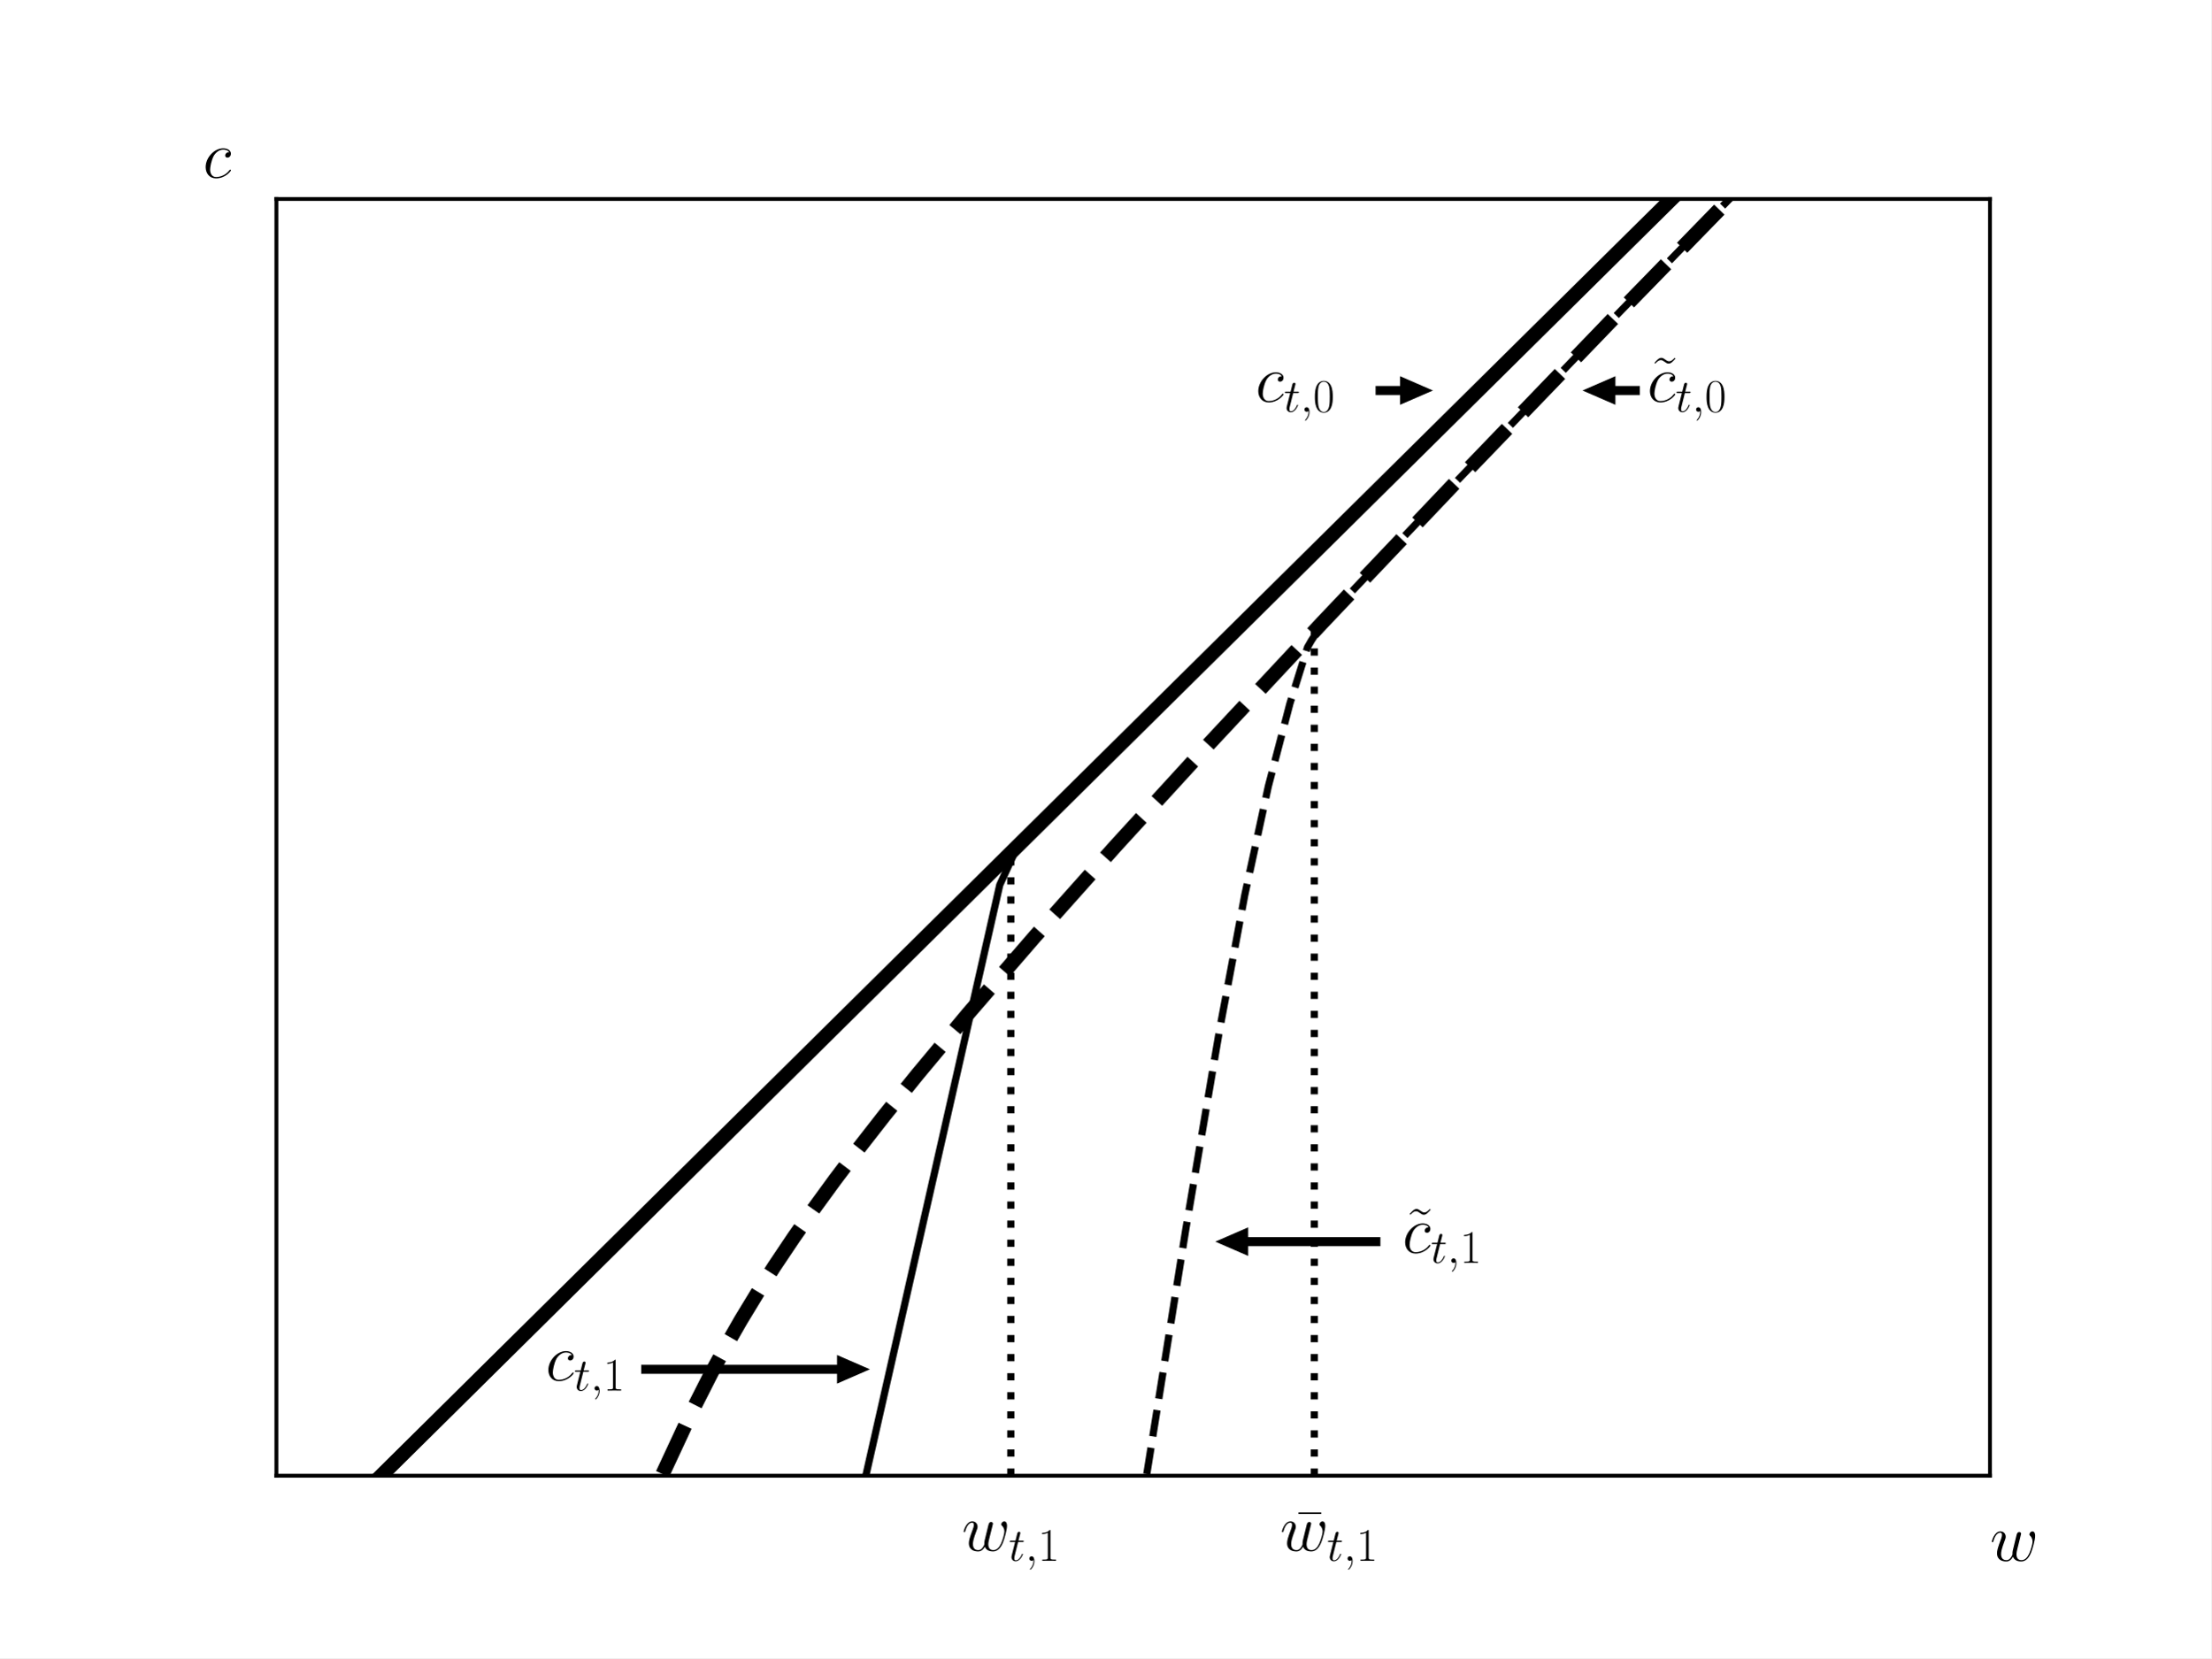
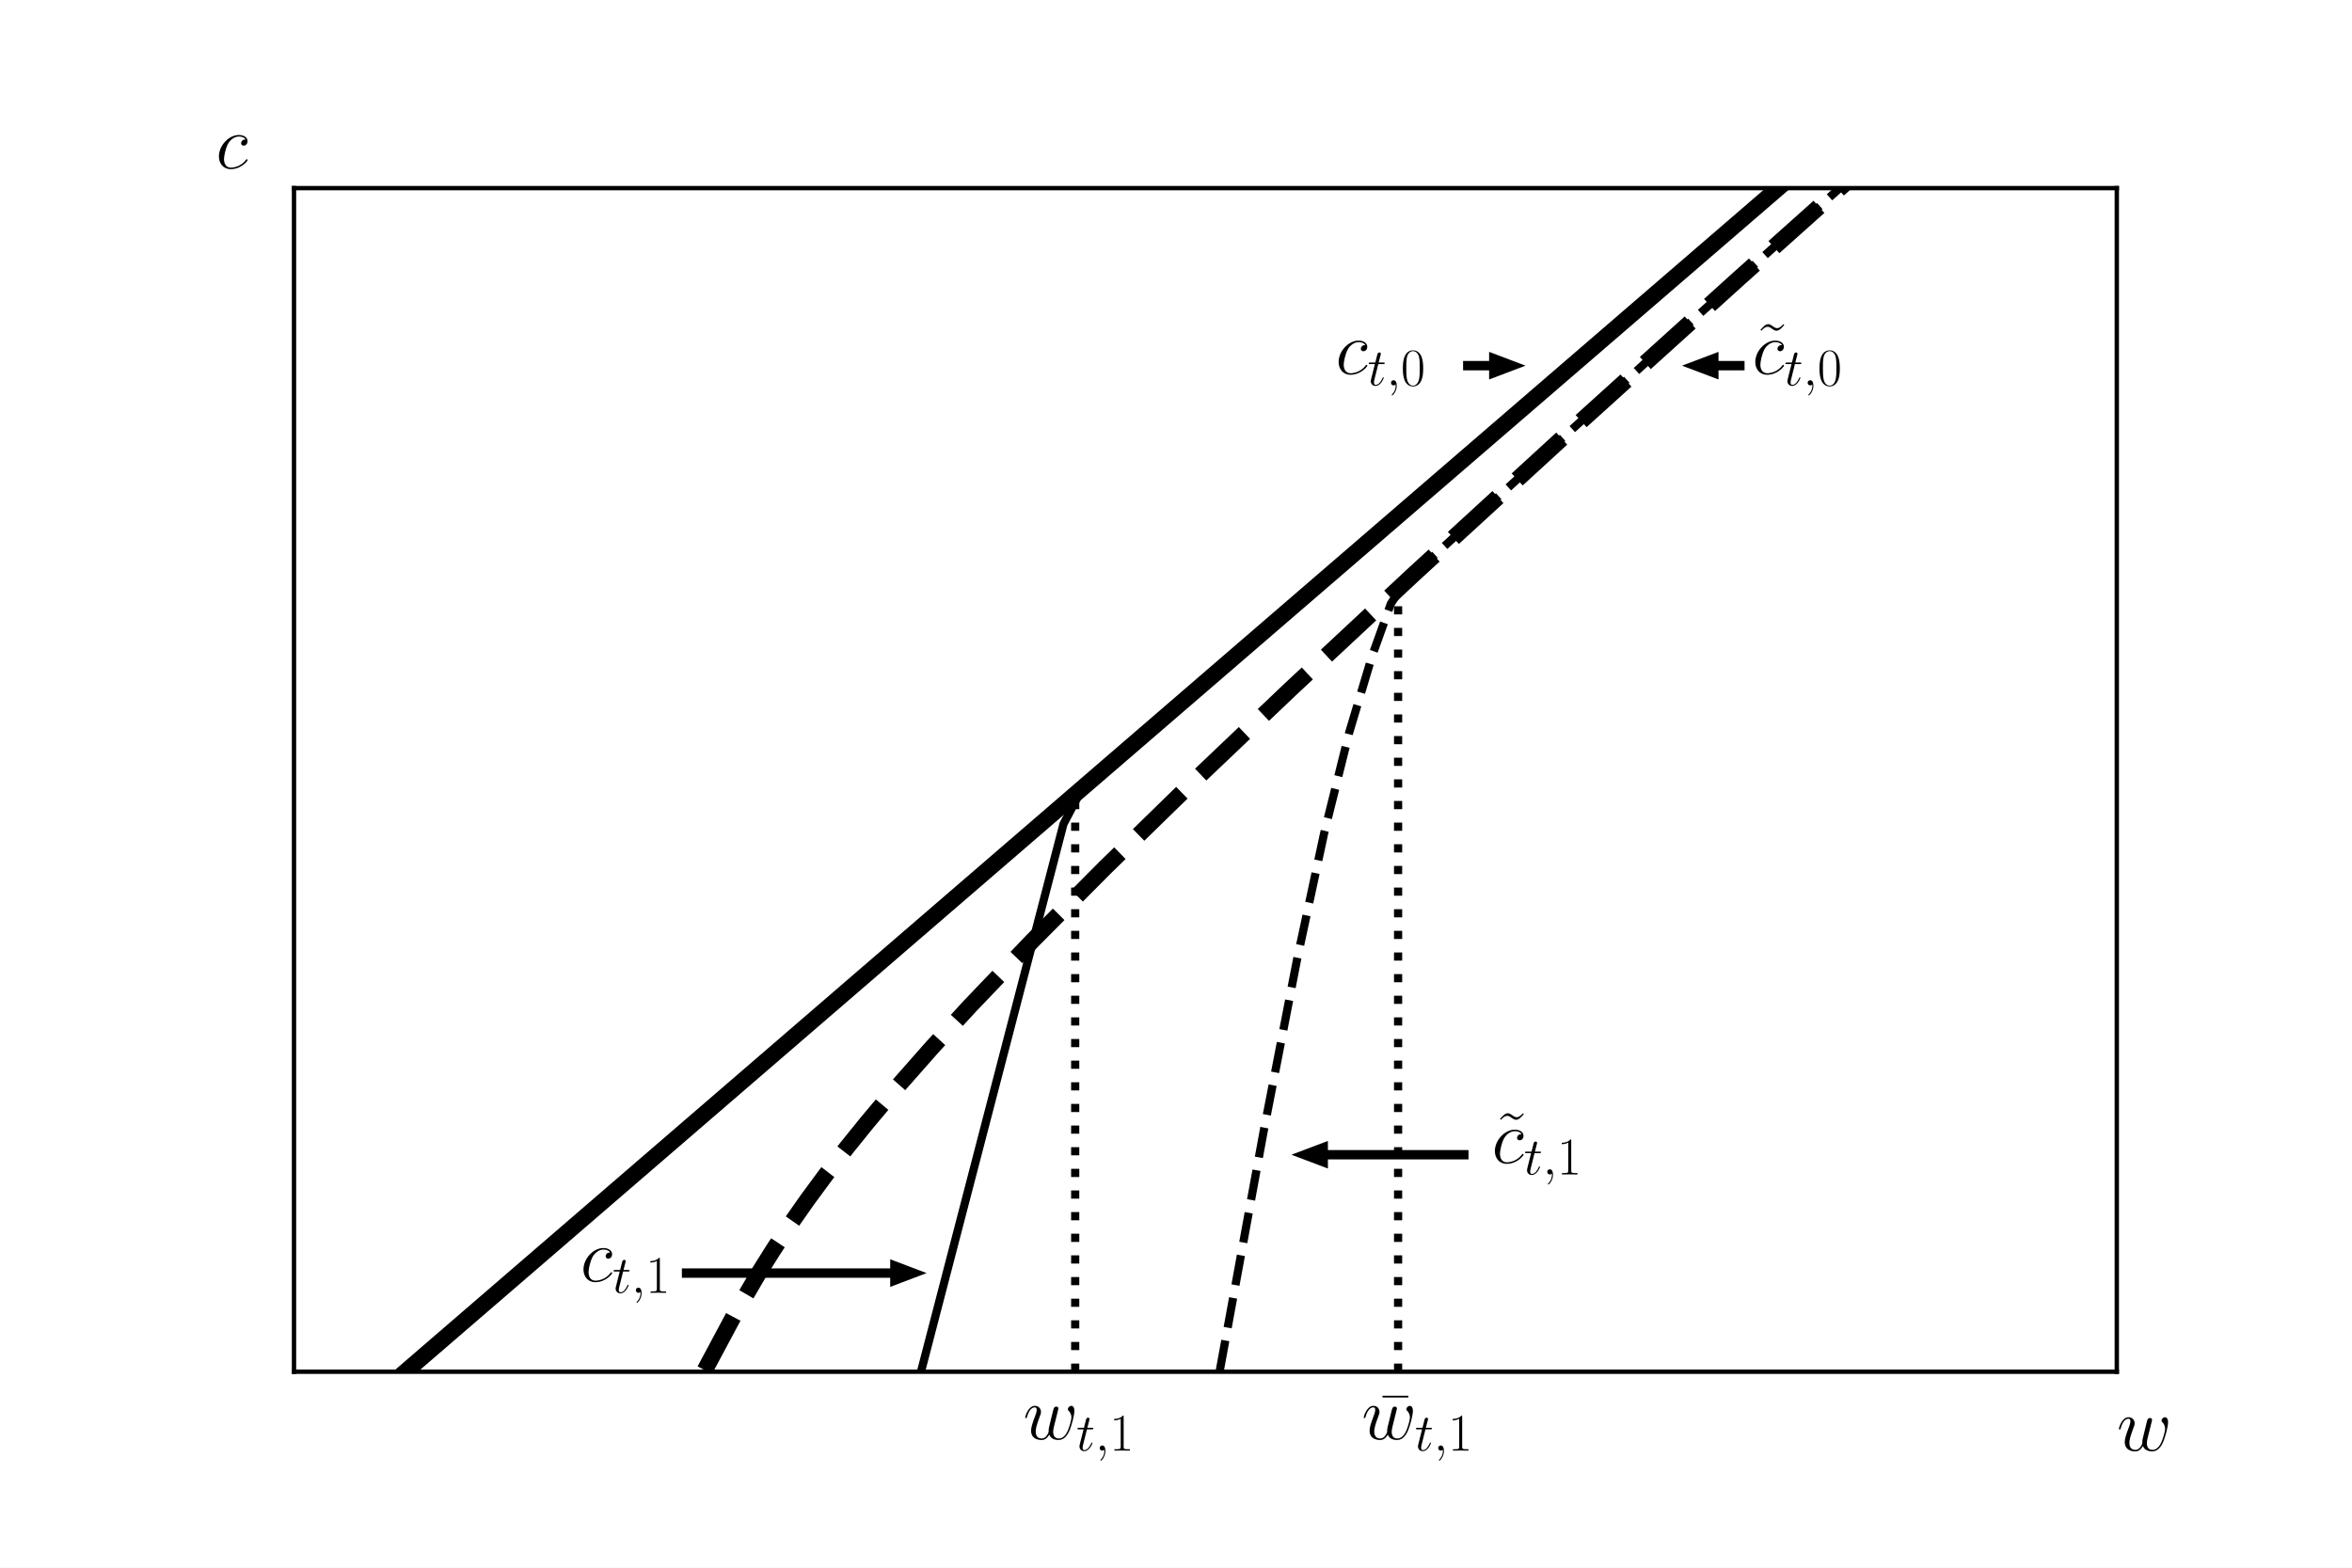
- <svg xmlns="http://www.w3.org/2000/svg" xmlns:xlink="http://www.w3.org/1999/xlink" height="345.6pt" version="1.1" viewBox="0 0 460.8 345.6" width="460.8pt">
+ <svg xmlns="http://www.w3.org/2000/svg" xmlns:xlink="http://www.w3.org/1999/xlink" height="288pt" version="1.1" viewBox="0 0 432 288" width="432pt">
  <defs>
    <style type="text/css">
*{stroke-linecap:butt;stroke-linejoin:round;}
  </style>
  </defs>
  <g id="figure_1">
    <g id="patch_1">
-       <path d="M 0 345.6  L 460.8 345.6  L 460.8 0  L 0 0  z " style="fill:#ffffff;" />
+       <path d="M 0 288  L 432 288  L 432 0  L 0 0  z " style="fill:#ffffff;" />
    </g>
    <g id="axes_1">
      <g id="patch_2">
-         <path d="M 57.6 307.584  L 414.72 307.584  L 414.72 41.472  L 57.6 41.472  z " style="fill:#ffffff;" />
+         <path d="M 54 252  L 388.8 252  L 388.8 34.56  L 54 34.56  z " style="fill:#ffffff;" />
      </g>
      <g id="patch_3">
-         <path clip-path="url(#p28136ba7f4)" d="M 331.052 81.389  L 336.154 79.171  L 336.154 80.945  L 341.255 80.945  L 341.255 81.832  L 336.154 81.832  L 336.154 83.606  z " style="stroke:#000000;stroke-linejoin:miter;" />
+         <path clip-path="url(#p04b136e172)" d="M 310.361 67.176  L 315.144 65.364  L 315.144 66.814  L 319.927 66.814  L 319.927 67.538  L 315.144 67.538  L 315.144 68.988  z " style="stroke:#000000;stroke-linejoin:miter;" />
      </g>
      <g id="patch_4">
-         <path clip-path="url(#p28136ba7f4)" d="M 297.381 81.389  L 292.279 83.606  L 292.279 81.832  L 287.177 81.832  L 287.177 80.945  L 292.279 80.945  L 292.279 79.171  z " style="stroke:#000000;stroke-linejoin:miter;" />
+         <path clip-path="url(#p04b136e172)" d="M 278.794 67.176  L 274.011 68.988  L 274.011 67.538  L 269.229 67.538  L 269.229 66.814  L 274.011 66.814  L 274.011 65.364  z " style="stroke:#000000;stroke-linejoin:miter;" />
      </g>
      <g id="patch_5">
-         <path clip-path="url(#p28136ba7f4)" d="M 254.526 258.797  L 259.628 256.579  L 259.628 258.353  L 287.177 258.353  L 287.177 259.24  L 259.628 259.24  L 259.628 261.014  z " style="stroke:#000000;stroke-linejoin:miter;" />
+         <path clip-path="url(#p04b136e172)" d="M 238.618 212.136  L 243.401 210.324  L 243.401 211.774  L 269.229 211.774  L 269.229 212.498  L 243.401 212.498  L 243.401 213.948  z " style="stroke:#000000;stroke-linejoin:miter;" />
      </g>
      <g id="patch_6">
-         <path clip-path="url(#p28136ba7f4)" d="M 180.041 285.408  L 174.939 287.626  L 174.939 285.852  L 134.126 285.852  L 134.126 284.964  L 174.939 284.964  L 174.939 283.19  z " style="stroke:#000000;stroke-linejoin:miter;" />
+         <path clip-path="url(#p04b136e172)" d="M 168.789 233.88  L 164.006 235.692  L 164.006 234.242  L 125.743 234.242  L 125.743 233.518  L 164.006 233.518  L 164.006 232.068  z " style="stroke:#000000;stroke-linejoin:miter;" />
      </g>
      <g id="matplotlib.axis_1">
        <g id="xtick_1" />
        <g id="xtick_2" />
        <g id="xtick_3" />
        <g id="xtick_4" />
        <g id="xtick_5" />
        <g id="xtick_6" />
        <g id="xtick_7" />
        <g id="xtick_8" />
      </g>
      <g id="matplotlib.axis_2">
        <g id="ytick_1" />
        <g id="ytick_2" />
        <g id="ytick_3" />
        <g id="ytick_4" />
        <g id="ytick_5" />
        <g id="ytick_6" />
        <g id="ytick_7" />
      </g>
      <g id="line2d_1">
-         <path clip-path="url(#p28136ba7f4)" d="M 79.661 307.349  L 391.294 -1  L 391.294 -1  " style="fill:none;stroke:#000000;stroke-linecap:square;stroke-width:3;" />
+         <path clip-path="url(#p04b136e172)" d="M 74.683 251.808  L 367.831 -1  L 367.831 -1  " style="fill:none;stroke:#000000;stroke-linecap:square;stroke-width:3;" />
      </g>
      <g id="line2d_2">
-         <path clip-path="url(#p28136ba7f4)" d="M 138.084 307.239  L 143.803 294.957  L 148.297 286.079  L 151.157 280.808  L 154.425 275.108  L 158.102 269.055  L 161.371 263.952  L 165.456 257.858  L 169.542 252.031  L 174.036 245.867  L 178.938 239.377  L 184.249 232.569  L 191.194 223.959  L 201.817 211.215  L 215.707 195.15  L 232.458 176.373  L 252.068 154.94  L 275.763 129.572  L 303.953 99.896  L 339.088 63.416  L 382.802 18.543  L 401.963 -1  L 401.963 -1  " style="fill:none;stroke:#000000;stroke-dasharray:11.1,4.8;stroke-dashoffset:0;stroke-width:3;" />
+         <path clip-path="url(#p04b136e172)" d="M 129.453 251.718  L 134.815 241.683  L 139.412 233.789  L 142.093 229.518  L 145.157 224.895  L 148.221 220.518  L 151.668 215.835  L 155.498 210.878  L 159.328 206.137  L 163.924 200.664  L 171.202 192.411  L 178.096 184.887  L 189.586 172.867  L 202.992 159.375  L 218.695 144.052  L 237.08 126.555  L 259.677 105.487  L 286.488 80.905  L 319.427 51.115  L 360.792 14.122  L 377.803 -1  L 377.803 -1  " style="fill:none;stroke:#000000;stroke-dasharray:11.1,4.8;stroke-dashoffset:0;stroke-width:3;" />
      </g>
      <g id="line2d_3">
-         <path clip-path="url(#p28136ba7f4)" d="M 180.572 306.989  L 208.353 184.446  L 212.03 176.445  L 213.256 175.162  L 391.294 -1  L 391.294 -1  " style="fill:none;stroke:#000000;stroke-linecap:square;stroke-width:1.5;" />
+         <path clip-path="url(#p04b136e172)" d="M 169.286 251.514  L 195.331 151.384  L 198.778 144.846  L 199.927 143.798  L 367.831 -1  L 367.831 -1  " style="fill:none;stroke:#000000;stroke-linecap:square;stroke-width:1.5;" />
      </g>
      <g id="line2d_4">
-         <path clip-path="url(#p28136ba7f4)" d="M 238.994 307.24  L 247.165 255.96  L 254.11 214.93  L 259.422 186.525  L 264.324 163.894  L 268.818 146.656  L 272.495 134.904  L 273.312 133.48  L 276.172 129.131  L 300.685 103.308  L 330.509 72.276  L 367.686 34.004  L 401.958 -1  L 401.958 -1  " style="fill:none;stroke:#000000;stroke-dasharray:5.55,2.4;stroke-dashoffset:0;stroke-width:1.5;" />
+         <path clip-path="url(#p04b136e172)" d="M 224.057 251.719  L 232.1 207.818  L 238.229 176.292  L 243.208 153.083  L 247.804 134.591  L 252.017 120.506  L 255.464 110.903  L 256.23 109.739  L 258.911 106.186  L 283.424 83.689  L 311.767 58.005  L 347.004 26.407  L 377.801 -1  L 377.801 -1  " style="fill:none;stroke:#000000;stroke-dasharray:5.55,2.4;stroke-dashoffset:0;stroke-width:1.5;" />
      </g>
      <g id="line2d_5">
-         <path clip-path="url(#p28136ba7f4)" d="M 210.651 307.584  L 210.651 178.963  " style="fill:none;stroke:#000000;stroke-dasharray:1.5,2.475;stroke-dashoffset:0;stroke-width:1.5;" />
+         <path clip-path="url(#p04b136e172)" d="M 197.486 252  L 197.486 146.904  " style="fill:none;stroke:#000000;stroke-dasharray:1.5,2.475;stroke-dashoffset:0;stroke-width:1.5;" />
      </g>
      <g id="line2d_6">
-         <path clip-path="url(#p28136ba7f4)" d="M 273.913 307.584  L 273.913 130.176  " style="fill:none;stroke:#000000;stroke-dasharray:1.5,2.475;stroke-dashoffset:0;stroke-width:1.5;" />
+         <path clip-path="url(#p04b136e172)" d="M 256.793 252  L 256.793 107.04  " style="fill:none;stroke:#000000;stroke-dasharray:1.5,2.475;stroke-dashoffset:0;stroke-width:1.5;" />
      </g>
      <g id="patch_7">
-         <path d="M 57.6 307.584  L 57.6 41.472  " style="fill:none;stroke:#000000;stroke-linecap:square;stroke-linejoin:miter;stroke-width:0.8;" />
+         <path d="M 54 252  L 54 34.56  " style="fill:none;stroke:#000000;stroke-linecap:square;stroke-linejoin:miter;stroke-width:0.8;" />
      </g>
      <g id="patch_8">
-         <path d="M 414.72 307.584  L 414.72 41.472  " style="fill:none;stroke:#000000;stroke-linecap:square;stroke-linejoin:miter;stroke-width:0.8;" />
+         <path d="M 388.8 252  L 388.8 34.56  " style="fill:none;stroke:#000000;stroke-linecap:square;stroke-linejoin:miter;stroke-width:0.8;" />
      </g>
      <g id="patch_9">
-         <path d="M 57.6 307.584  L 414.72 307.584  " style="fill:none;stroke:#000000;stroke-linecap:square;stroke-linejoin:miter;stroke-width:0.8;" />
+         <path d="M 54 252  L 388.8 252  " style="fill:none;stroke:#000000;stroke-linecap:square;stroke-linejoin:miter;stroke-width:0.8;" />
      </g>
      <g id="patch_10">
-         <path d="M 57.6 41.472  L 414.72 41.472  " style="fill:none;stroke:#000000;stroke-linecap:square;stroke-linejoin:miter;stroke-width:0.8;" />
+         <path d="M 54 34.56  L 388.8 34.56  " style="fill:none;stroke:#000000;stroke-linecap:square;stroke-linejoin:miter;stroke-width:0.8;" />
      </g>
      <g id="text_1">
        <defs>
          <path d="M 39.094 38  C 37.203 38 36.297 38 34.906 36.797  C 34.297 36.297 33.203 34.797 33.203 33.188  C 33.203 31.188 34.703 29.984 36.594 29.984  C 39 29.984 41.703 31.984 41.703 35.984  C 41.703 40.484 37.094 44 30.203 44  C 17.094 44 4 30.188 4 15.797  C 4 6.969 9.406 -1 19.594 -1  C 33.203 -1 41.797 9.719 41.797 11.031  C 41.797 11.641 41.203 12.141 40.797 12.141  C 40.5 12.141 40.406 12.047 39.5 11.125  C 33.094 2.516 23.594 1 19.797 1  C 12.906 1 10.703 7.078 10.703 12.141  C 10.703 15.688 12.406 25.531 16 32.391  C 18.594 37.094 24 41.984 30.297 41.984  C 31.594 41.984 37.094 41.812 39.094 38  z " id="CMMI12-99" />
        </defs>
-         <g transform="translate(42.29486 37.0368)scale(0.14 -0.14)">
+         <g transform="translate(39.65143 30.936)scale(0.14 -0.14)">
          <use transform="scale(0.996264)" xlink:href="#CMMI12-99" />
        </g>
      </g>
      <g id="text_2">
        <defs>
          <path d="M 34.406 6.078  C 36.594 0.094 42.797 -1 46.594 -1  C 54.203 -1 58.703 5.578 61.5 12.469  C 63.797 18.25 67.5 31.422 67.5 37.312  C 67.5 43.391 64.406 44 63.5 44  C 61.094 44 58.906 41.594 58.906 39.594  C 58.906 38.406 59.594 37.703 60.094 37.312  C 61 36.406 63.594 33.719 63.594 28.531  C 63.594 25.141 60.797 15.75 58.703 11.062  C 55.906 4.984 52.203 1 47 1  C 41.406 1 39.594 5.188 39.594 9.766  C 39.594 12.656 40.5 16.156 40.906 17.844  L 45.094 34.609  C 45.594 36.609 46.5 40.094 46.5 40.484  C 46.5 41.984 45.297 43 43.797 43  C 40.906 43 40.203 40.484 39.594 38.094  C 38.594 34.203 34.406 17.344 34 15.156  C 33.594 13.453 33.594 12.359 33.594 10.172  C 33.594 7.781 30.406 3.984 30.297 3.781  C 29.203 2.688 27.594 1 24.5 1  C 16.594 1 16.594 8.469 16.594 10.172  C 16.594 13.359 17.297 17.75 21.797 29.625  C 23 32.719 23.5 34.016 23.5 36.016  C 23.5 40.203 20.5 44 15.594 44  C 6.406 44 2.703 29.531 2.703 28.719  C 2.703 28.328 3.094 27.828 3.797 27.828  C 4.703 27.828 4.797 28.234 5.203 29.625  C 7.703 38.406 11.594 41.984 15.297 41.984  C 16.297 41.984 17.906 41.891 17.906 38.703  C 17.906 38.203 17.906 36.109 16.203 31.719  C 11.5 19.25 10.5 15.156 10.5 11.375  C 10.5 0.891 19.094 -1 24.203 -1  C 25.906 -1 30.406 -1 34.406 6.078  z " id="CMMI12-119" />
        </defs>
-         <g transform="translate(414.72 325.3248)scale(0.14 -0.14)">
+         <g transform="translate(388.8 266.496)scale(0.14 -0.14)">
          <use transform="scale(0.996264)" xlink:href="#CMMI12-119" />
        </g>
      </g>
      <g id="text_3">
        <defs>
          <path d="M 20.094 40.094  L 29.297 40.094  C 31.203 40.094 32.203 40.094 32.203 41.891  C 32.203 43 31.594 43 29.594 43  L 20.797 43  L 24.5 57.25  C 24.906 58.625 24.906 58.812 24.906 59.5  C 24.906 61.094 23.594 62 22.297 62  C 21.5 62 19.203 61.688 18.406 58.531  L 14.5 43  L 5.094 43  C 3.094 43 2.203 43 2.203 41.094  C 2.203 40.094 2.906 40.094 4.797 40.094  L 13.703 40.094  L 7.094 13.766  C 6.297 10.266 6 9.266 6 7.969  C 6 3.281 9.297 -1 14.906 -1  C 25 -1 30.406 13.562 30.406 14.266  C 30.406 14.859 30 15.156 29.406 15.156  C 29.203 15.156 28.797 15.156 28.594 14.75  C 28.5 14.656 28.406 14.562 27.703 12.969  C 25.594 7.969 21 1 15.203 1  C 12.203 1 12 3.484 12 5.688  C 12 5.781 12 7.672 12.297 8.875  z " id="CMMI12-116" />
          <path d="M 19.5 -0.406  C 19.5 5.391 17.594 9.688 13.5 9.688  C 10.297 9.688 8.703 7.094 8.703 4.891  C 8.703 2.688 10.203 0 13.594 0  C 14.906 0 16 0.391 16.906 1.297  C 17.094 1.5 17.203 1.5 17.297 1.5  C 17.5 1.5 17.5 0.094 17.5 -0.406  C 17.5 -3.641 16.906 -10.031 11.094 -16.422  C 10 -17.609 10 -17.812 10 -18  C 10 -18.5 10.5 -19 11 -19  C 11.797 -19 19.5 -11.703 19.5 -0.406  z " id="CMMI12-59" />
          <path d="M 42 31.844  C 42 37.969 41.906 48.422 37.703 56.453  C 34 63.484 28.094 66 22.906 66  C 18.094 66 12 63.781 8.203 56.562  C 4.203 49.016 3.797 39.672 3.797 31.844  C 3.797 26.109 3.906 17.375 7 9.734  C 11.297 -0.609 19 -2 22.906 -2  C 27.5 -2 34.5 -0.109 38.594 9.438  C 41.594 16.375 42 24.5 42 31.844  z M 22.906 -0.406  C 16.5 -0.406 12.703 5.125 11.297 12.75  C 10.203 18.688 10.203 27.328 10.203 32.953  C 10.203 40.688 10.203 47.109 11.5 53.234  C 13.406 61.781 19 64.391 22.906 64.391  C 27 64.391 32.297 61.672 34.203 53.438  C 35.5 47.719 35.594 40.984 35.594 32.953  C 35.594 26.422 35.594 18.375 34.406 12.453  C 32.297 1.5 26.406 -0.406 22.906 -0.406  z " id="CMR17-48" />
        </defs>
-         <g transform="translate(261.6686 85.824)scale(0.14 -0.14)">
+         <g transform="translate(245.3143 70.8)scale(0.14 -0.14)">
          <use transform="translate(0 14.94392)scale(0.996264)" xlink:href="#CMMI12-99" />
          <use transform="translate(41.98323 0)scale(0.697382)" xlink:href="#CMMI12-116" />
          <use transform="translate(66.64154 0)scale(0.697382)" xlink:href="#CMMI12-59" />
          <use transform="translate(85.60948 0)scale(0.697382)" xlink:href="#CMR17-48" />
        </g>
      </g>
      <g id="text_4">
        <defs>
          <path d="M 37.5 65.594  C 34.094 62.297 32.203 60.391 29.094 60.391  C 26.906 60.391 25.406 61.5 23.297 63  C 21.297 64.391 19.703 65.594 17.5 65.594  C 13.906 65.594 11.406 62.688 7.203 58.094  L 8.297 57  C 11.703 60.297 13.594 62.188 16.703 62.188  C 18.906 62.188 20.406 61.094 22.5 59.594  C 24.5 58.188 26.094 57 28.297 57  C 31.906 57 34.406 59.891 38.594 64.5  z " id="CMR17-126" />
        </defs>
-         <g transform="translate(343.296 85.824)scale(0.14 -0.14)">
+         <g transform="translate(321.84 70.8)scale(0.14 -0.14)">
          <use transform="translate(3.565821 14.95037)scale(0.996264)" xlink:href="#CMR17-126" />
          <use transform="translate(0 14.94392)scale(0.996264)" xlink:href="#CMMI12-99" />
          <use transform="translate(41.98323 0)scale(0.697382)" xlink:href="#CMMI12-116" />
          <use transform="translate(66.64154 0)scale(0.697382)" xlink:href="#CMMI12-59" />
          <use transform="translate(85.60948 0)scale(0.697382)" xlink:href="#CMR17-48" />
        </g>
      </g>
      <g id="text_5">
        <defs>
          <path d="M 26.594 63.797  C 26.594 65.891 26.5 66 25.094 66  C 21.203 61.359 15.297 59.891 9.703 59.688  C 9.406 59.688 8.906 59.688 8.797 59.5  C 8.703 59.297 8.703 59.094 8.703 57  C 11.797 57 17 57.594 21 59.984  L 21 7.297  C 21 3.797 20.797 2.594 12.203 2.594  L 9.203 2.594  L 9.203 0  C 14 0.094 19 0.188 23.797 0.188  C 28.594 0.188 33.594 0.094 38.406 0  L 38.406 2.594  L 35.406 2.594  C 26.797 2.594 26.594 3.688 26.594 7.297  z " id="CMR17-49" />
        </defs>
-         <g transform="translate(113.7189 289.8432)scale(0.14 -0.14)">
+         <g transform="translate(106.6114 237.504)scale(0.14 -0.14)">
          <use transform="translate(0 14.94392)scale(0.996264)" xlink:href="#CMMI12-99" />
          <use transform="translate(41.98323 0)scale(0.697382)" xlink:href="#CMMI12-116" />
          <use transform="translate(66.64154 0)scale(0.697382)" xlink:href="#CMMI12-59" />
          <use transform="translate(85.60948 0)scale(0.697382)" xlink:href="#CMR17-49" />
        </g>
      </g>
      <g id="text_6">
-         <g transform="translate(292.2789 263.232)scale(0.14 -0.14)">
+         <g transform="translate(274.0114 215.76)scale(0.14 -0.14)">
          <use transform="translate(3.565821 14.95037)scale(0.996264)" xlink:href="#CMR17-126" />
          <use transform="translate(0 14.94392)scale(0.996264)" xlink:href="#CMMI12-99" />
          <use transform="translate(41.98323 0)scale(0.697382)" xlink:href="#CMMI12-116" />
          <use transform="translate(66.64154 0)scale(0.697382)" xlink:href="#CMMI12-59" />
          <use transform="translate(85.60948 0)scale(0.697382)" xlink:href="#CMR17-49" />
        </g>
      </g>
      <g id="text_7">
-         <g transform="translate(200.448 325.3248)scale(0.14 -0.14)">
+         <g transform="translate(187.92 266.496)scale(0.14 -0.14)">
          <use transform="translate(0 14.94392)scale(0.996264)" xlink:href="#CMMI12-119" />
          <use transform="translate(69.73199 0)scale(0.697382)" xlink:href="#CMMI12-116" />
          <use transform="translate(94.3903 0)scale(0.697382)" xlink:href="#CMMI12-59" />
          <use transform="translate(113.3582 0)scale(0.697382)" xlink:href="#CMR17-49" />
        </g>
      </g>
      <g id="text_8">
        <defs>
          <path d="M 39.906 55  L 39.906 57.297  L 5.906 57.297  L 5.906 55  z " id="CMR17-22" />
        </defs>
-         <g transform="translate(266.7703 325.3248)scale(0.14 -0.14)">
+         <g transform="translate(250.0971 266.496)scale(0.14 -0.14)">
          <use transform="translate(21.49038 14.95037)scale(0.996264)" xlink:href="#CMR17-22" />
          <use transform="translate(0 14.94392)scale(0.996264)" xlink:href="#CMMI12-119" />
          <use transform="translate(69.73199 0)scale(0.697382)" xlink:href="#CMMI12-116" />
          <use transform="translate(94.3903 0)scale(0.697382)" xlink:href="#CMMI12-59" />
          <use transform="translate(113.3582 0)scale(0.697382)" xlink:href="#CMR17-49" />
        </g>
      </g>
    </g>
  </g>
  <defs>
-     <clipPath id="p28136ba7f4">
-       <rect height="266.112" width="357.12" x="57.6" y="41.472" />
+     <clipPath id="p04b136e172">
+       <rect height="217.44" width="334.8" x="54" y="34.56" />
    </clipPath>
  </defs>
</svg>
